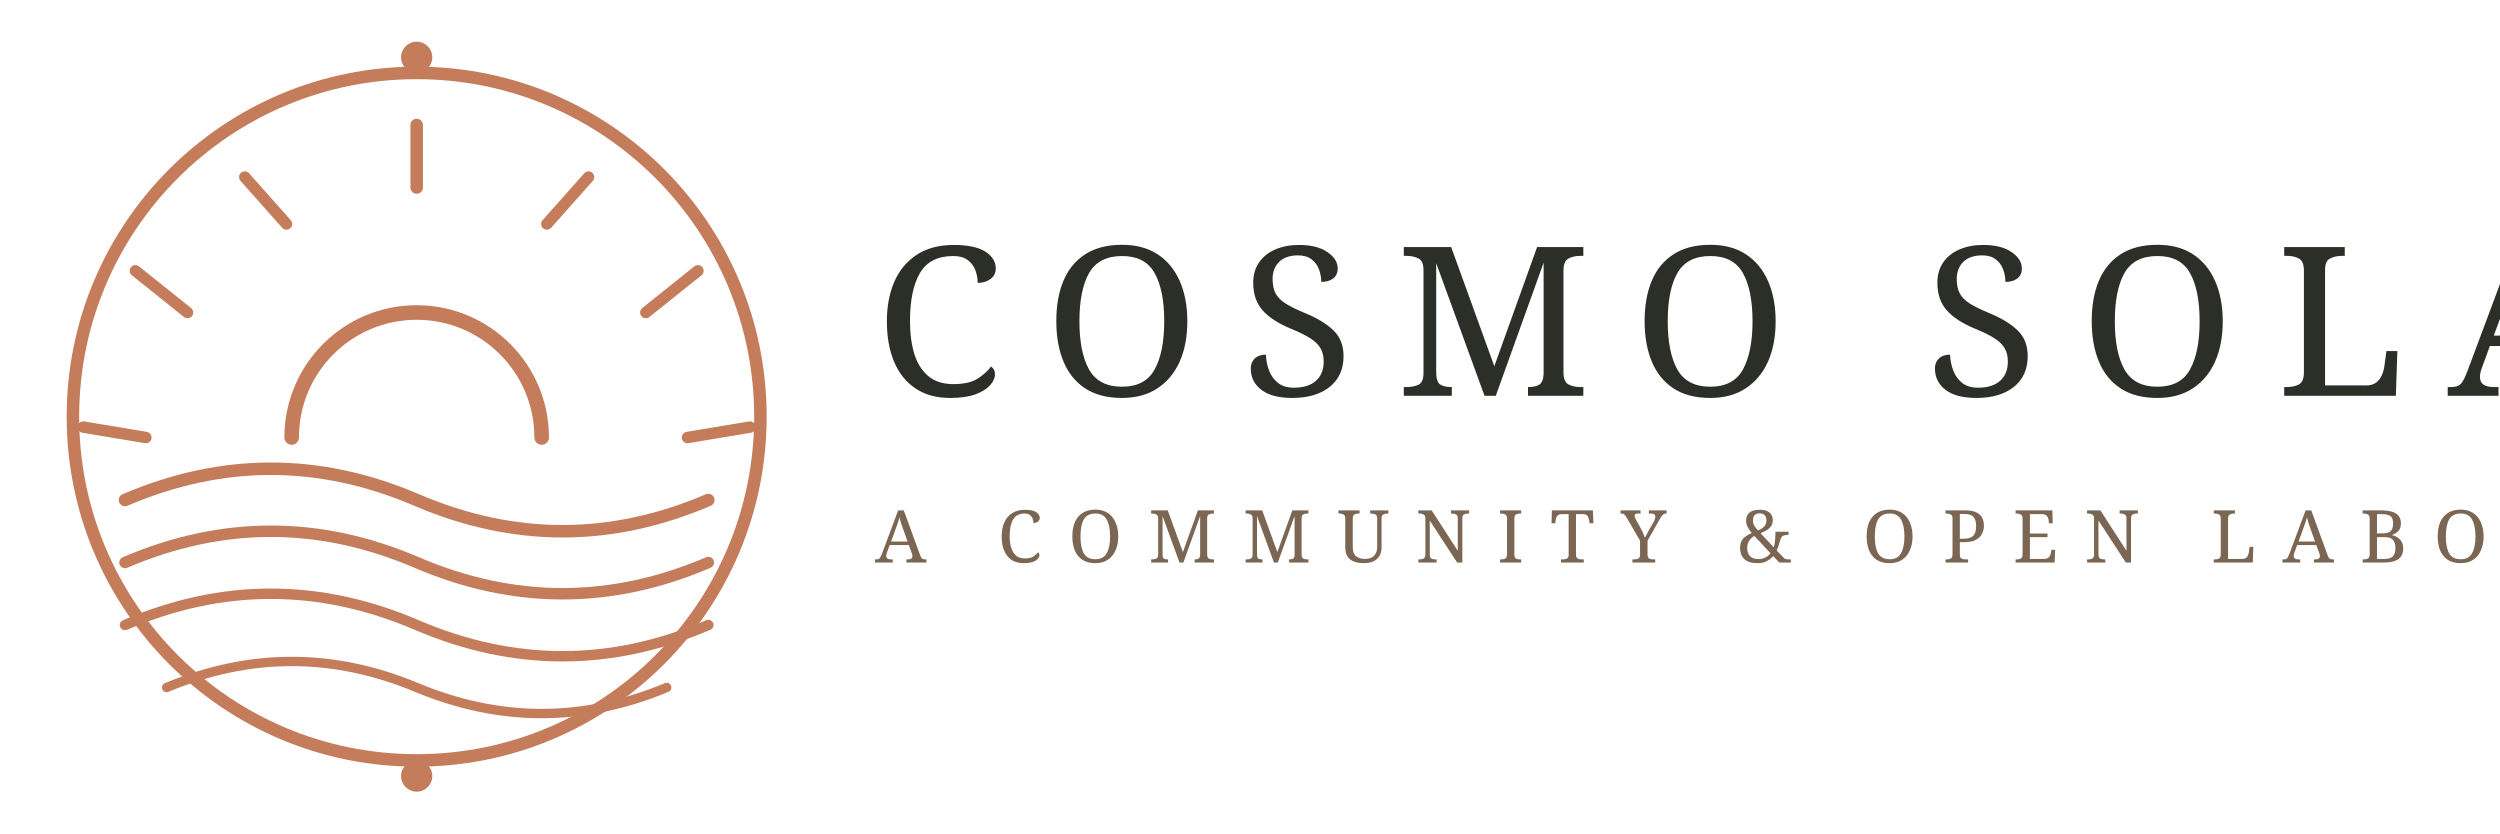
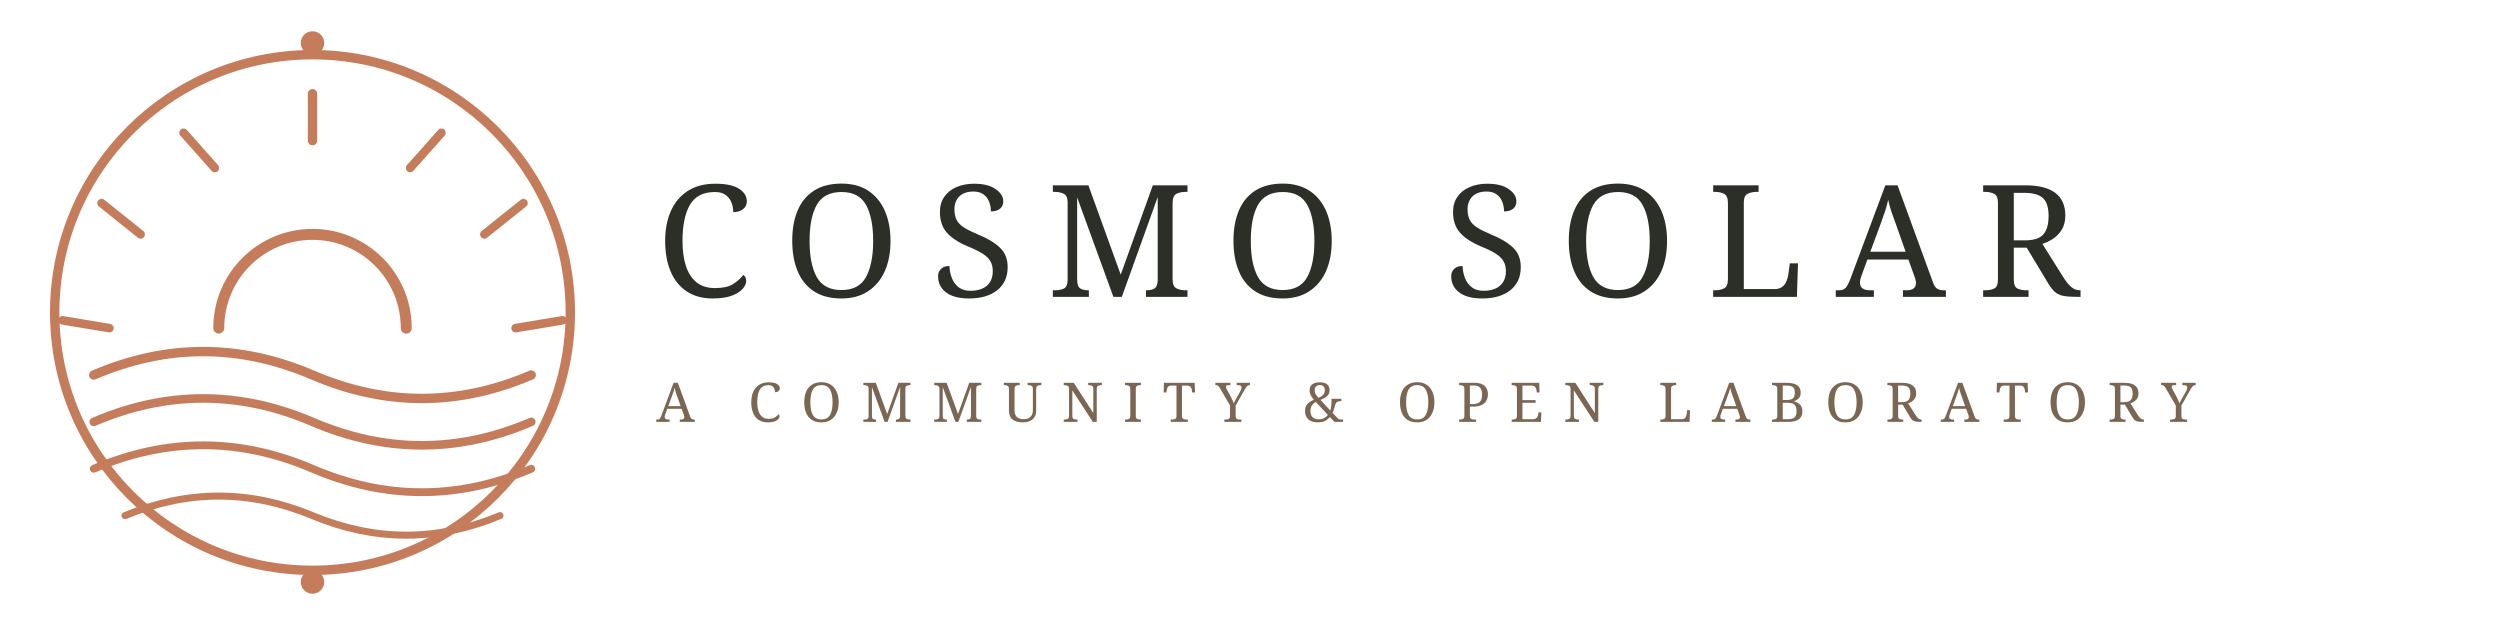
- <svg xmlns="http://www.w3.org/2000/svg" viewBox="0 0 240 80" fill="none">
+ <svg xmlns="http://www.w3.org/2000/svg" viewBox="0 0 320 80" fill="none">
  <g transform="translate(4, 4)">
    <circle cx="36" cy="36" r="33" stroke="#C47C5A" stroke-width="1.2" fill="none" />
    <circle cx="36" cy="1.5" r="1.5" fill="#C47C5A" />
    <circle cx="36" cy="70.5" r="1.5" fill="#C47C5A" />
    <line x1="36" y1="14" x2="36" y2="8" stroke="#C47C5A" stroke-width="1.2" stroke-linecap="round" />
    <line x1="48.5" y1="17.5" x2="52.5" y2="13" stroke="#C47C5A" stroke-width="1.1" stroke-linecap="round" />
    <line x1="58" y1="26" x2="63" y2="22" stroke="#C47C5A" stroke-width="1.1" stroke-linecap="round" />
    <line x1="62" y1="38" x2="68" y2="37" stroke="#C47C5A" stroke-width="1.1" stroke-linecap="round" />
    <line x1="23.5" y1="17.5" x2="19.5" y2="13" stroke="#C47C5A" stroke-width="1.1" stroke-linecap="round" />
    <line x1="14" y1="26" x2="9" y2="22" stroke="#C47C5A" stroke-width="1.1" stroke-linecap="round" />
    <line x1="10" y1="38" x2="4" y2="37" stroke="#C47C5A" stroke-width="1.1" stroke-linecap="round" />
    <path d="M 24 38 A 12 12 0 0 1 48 38" stroke="#C47C5A" stroke-width="1.4" fill="none" stroke-linecap="round" />
    <path d="M 8 44 Q 22 38 36 44 Q 50 50 64 44" stroke="#C47C5A" stroke-width="1.2" fill="none" stroke-linecap="round" />
    <path d="M 8 50 Q 22 44 36 50 Q 50 56 64 50" stroke="#C47C5A" stroke-width="1.1" fill="none" stroke-linecap="round" />
    <path d="M 8 56 Q 22 50 36 56 Q 50 62 64 56" stroke="#C47C5A" stroke-width="1.0" fill="none" stroke-linecap="round" />
    <path d="M 12 62 Q 24 57 36 62 Q 48 67 60 62" stroke="#C47C5A" stroke-width="0.9" fill="none" stroke-linecap="round" />
  </g>
  <text x="84" y="38" font-family="'Cinzel', 'Optima', Georgia, serif" font-size="20" font-weight="400" fill="#2B2F27" letter-spacing="4">COSMO SOLAR</text>
  <text x="84" y="54" font-family="'Cinzel', 'Optima', Georgia, serif" font-size="7" font-weight="400" fill="#7A6652" letter-spacing="2.5">A COMMUNITY &amp; OPEN LABORATORY</text>
</svg>
